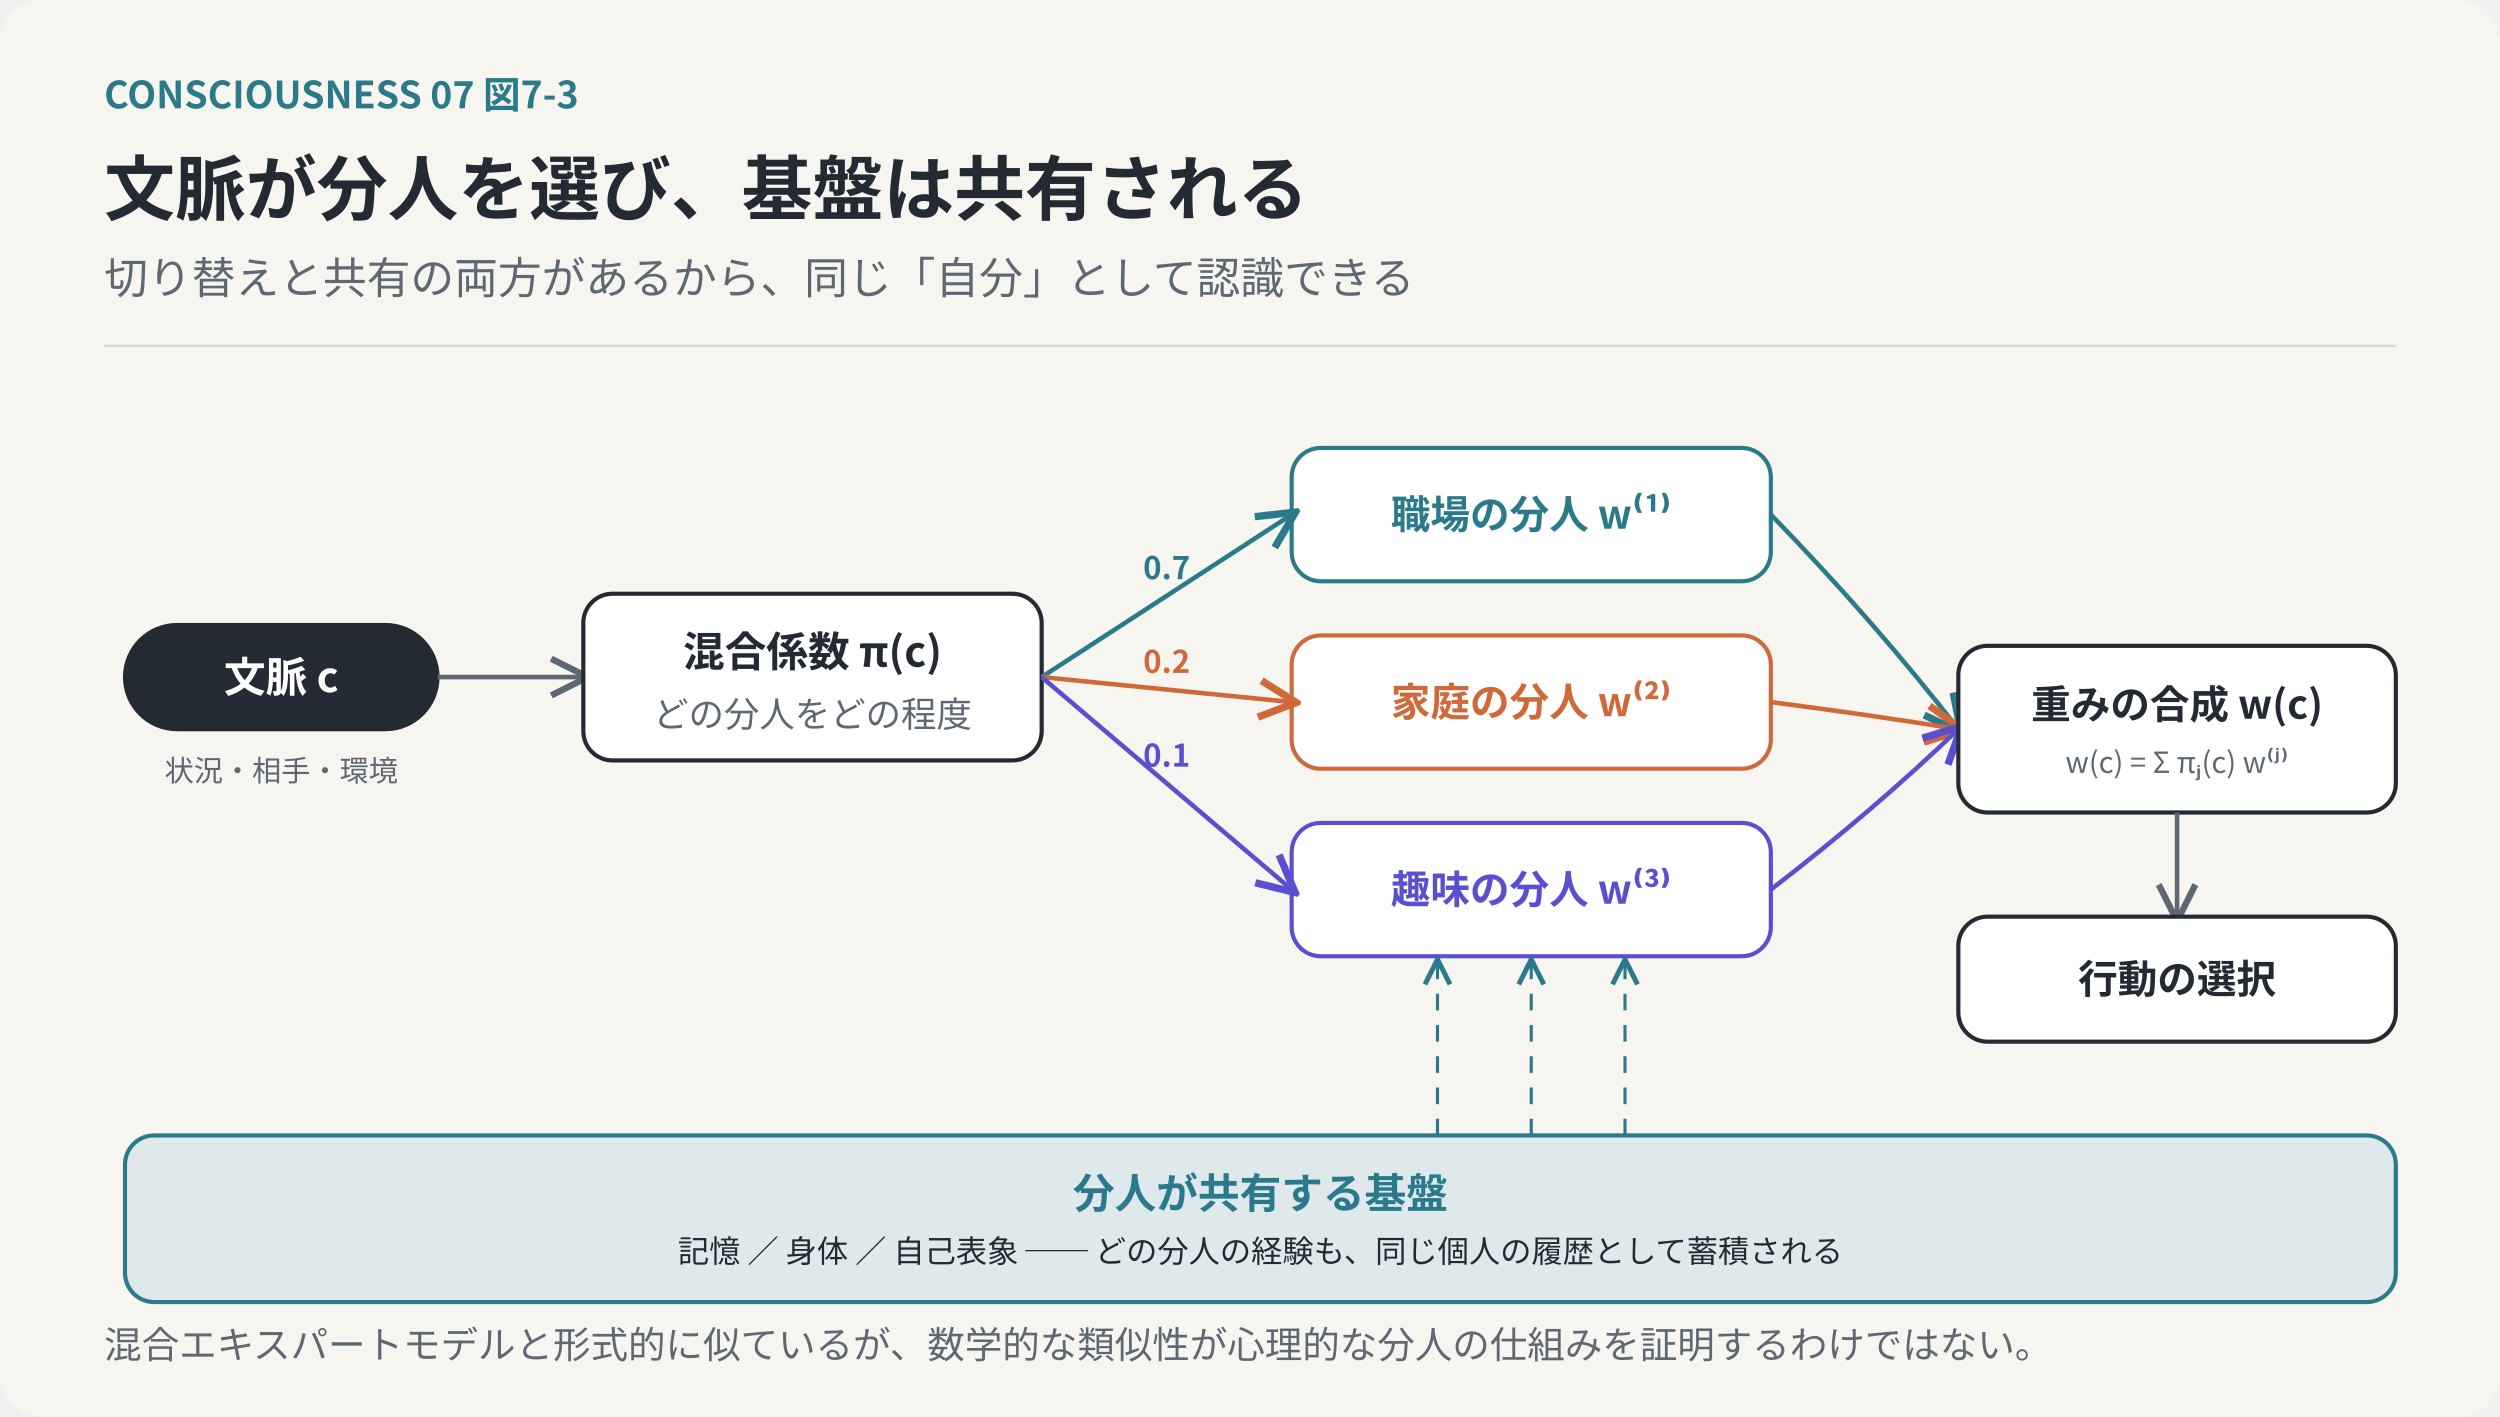
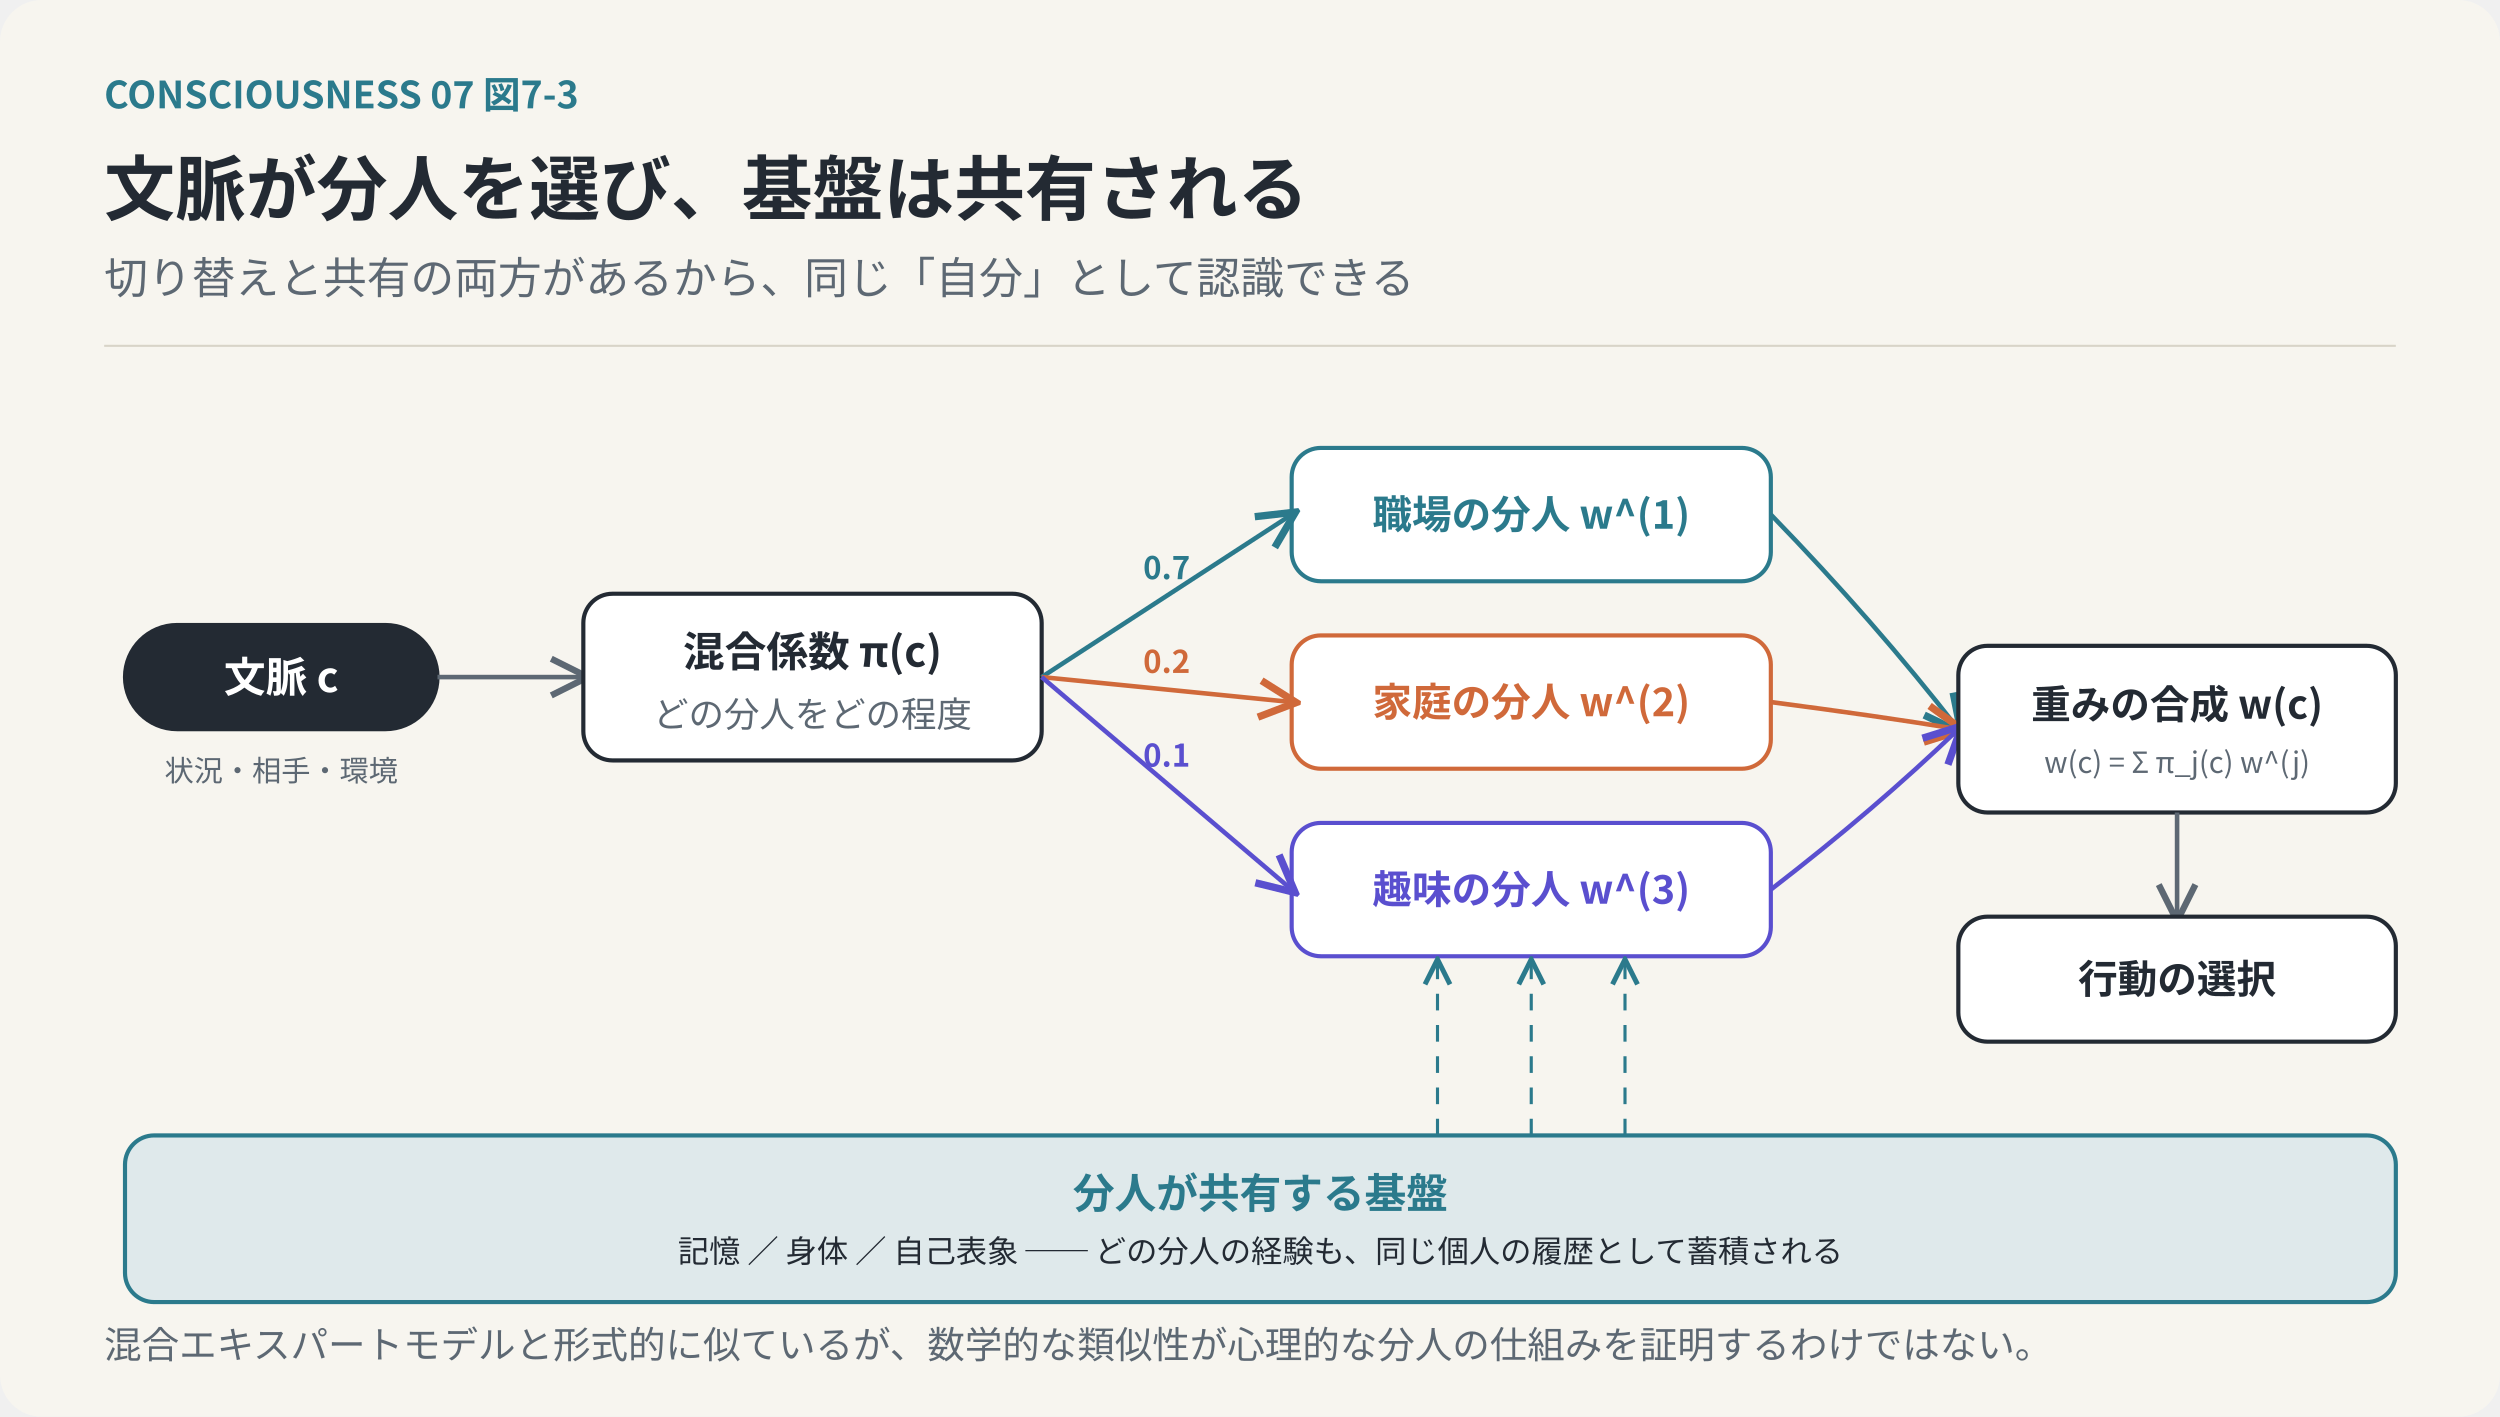
<svg xmlns="http://www.w3.org/2000/svg" width="1200" height="680" viewBox="0 0 1200 680" role="img" aria-labelledby="title desc">
  <defs>
    <marker id="arrow" markerWidth="10" markerHeight="10" refX="8" refY="5" orient="auto-start-reverse">
      <path d="M1,1 L9,5 L1,9" fill="none" stroke="#5d6873" stroke-width="1.4" />
    </marker>
    <marker id="arrow-teal" markerWidth="10" markerHeight="10" refX="8" refY="5" orient="auto-start-reverse">
      <path d="M1,1 L9,5 L1,9" fill="none" stroke="#2b7a8c" stroke-width="1.6" />
    </marker>
    <marker id="arrow-terra" markerWidth="10" markerHeight="10" refX="8" refY="5" orient="auto-start-reverse">
      <path d="M1,1 L9,5 L1,9" fill="none" stroke="#d0693a" stroke-width="1.6" />
    </marker>
    <marker id="arrow-indigo" markerWidth="10" markerHeight="10" refX="8" refY="5" orient="auto-start-reverse">
      <path d="M1,1 L9,5 L1,9" fill="none" stroke="#5a4fcf" stroke-width="1.6" />
    </marker>
    <marker id="arrow-ink" markerWidth="10" markerHeight="10" refX="8" refY="5" orient="auto-start-reverse">
      <path d="M1,1 L9,5 L1,9" fill="none" stroke="#232a33" stroke-width="1.6" />
    </marker>
  </defs>
  <rect width="1200" height="680" rx="20" fill="#f7f5ef" />
  <g font-family="system-ui, -apple-system, &quot;Hiragino Kaku Gothic ProN&quot;, &quot;Noto Sans CJK JP&quot;, Meiryo, sans-serif">
    <text x="50.0" y="52.0" fill="#2b7a8c" font-size="18" text-anchor="start" font-weight="700">CONSCIOUSNESS     07     図7-3</text>
    <text x="50.0" y="103.0" fill="#232a33" font-size="34" text-anchor="start" font-weight="700">文脈が分人を選び、基盤は共有される</text>
    <text x="50.0" y="141.0" fill="#5d6873" font-size="21" text-anchor="start" font-weight="400">切り替えと共有の両方があるから、同じ「自分」として認識できる</text>
    <line x1="50.0" y1="166.0" x2="1150.0" y2="166.0" stroke="#d8d4c8" stroke-width="1" />
    <rect x="60.0" y="300.0" width="150.0" height="50.0" rx="25.0" fill="#232a33" stroke="#232a33" stroke-width="2" />
    <text x="135.0" y="332.2" fill="#ffffff" font-size="20" text-anchor="middle" font-weight="700">文脈 c</text>
    <text x="135.0" y="375.0" fill="#5d6873" font-size="14" text-anchor="middle" font-weight="400">状況・相手・環境</text>
    <line x1="210.0" y1="325.0" x2="280.0" y2="325.0" stroke="#5d6873" stroke-width="2.2" marker-end="url(#arrow)" />
    <rect x="280.0" y="285.0" width="220.0" height="80.0" rx="14" fill="#ffffff" stroke="#232a33" stroke-width="2" />
    <text x="390.0" y="320.0" fill="#232a33" font-size="20" text-anchor="middle" font-weight="700">混合係数 π(c)</text>
    <text x="390.0" y="349.0" fill="#5d6873" font-size="17" text-anchor="middle" font-weight="400">どの分人をどの程度</text>
    <rect x="620.0" y="215.0" width="230.0" height="64.0" rx="14" fill="#ffffff" stroke="#2b7a8c" stroke-width="2" />
-     <text x="735.0" y="253.8" fill="#2b7a8c" font-size="19" text-anchor="middle" font-weight="700">職場の分人 w⁽¹⁾</text>
+     <text x="735.0" y="253.8" fill="#2b7a8c" font-size="19" text-anchor="middle" font-weight="700">職場の分人 w^(1)</text>
    <path d="M500.0,325.0 Q560.0,286.0 620.0,247.0" fill="none" stroke="#2b7a8c" stroke-width="2.2" marker-end="url(#arrow-teal)" />
    <text x="560.0" y="278.0" fill="#2b7a8c" font-size="15" text-anchor="middle" font-weight="700">0.7</text>
    <path d="M850.0,247.0 Q900.0,298.5 940.0,350.0" fill="none" stroke="#2b7a8c" stroke-width="2.2" marker-end="url(#arrow-teal)" />
    <rect x="620.0" y="305.0" width="230.0" height="64.0" rx="14" fill="#ffffff" stroke="#d0693a" stroke-width="2" />
-     <text x="735.0" y="343.8" fill="#d0693a" font-size="19" text-anchor="middle" font-weight="700">家庭の分人 w⁽²⁾</text>
+     <text x="735.0" y="343.8" fill="#d0693a" font-size="19" text-anchor="middle" font-weight="700">家庭の分人 w^(2)</text>
    <path d="M500.0,325.0 Q560.0,331.0 620.0,337.0" fill="none" stroke="#d0693a" stroke-width="2.2" marker-end="url(#arrow-terra)" />
    <text x="560.0" y="323.0" fill="#d0693a" font-size="15" text-anchor="middle" font-weight="700">0.2</text>
    <path d="M850.0,337.0 Q900.0,343.5 940.0,350.0" fill="none" stroke="#d0693a" stroke-width="2.2" marker-end="url(#arrow-terra)" />
    <rect x="620.0" y="395.0" width="230.0" height="64.0" rx="14" fill="#ffffff" stroke="#5a4fcf" stroke-width="2" />
-     <text x="735.0" y="433.8" fill="#5a4fcf" font-size="19" text-anchor="middle" font-weight="700">趣味の分人 w⁽³⁾</text>
+     <text x="735.0" y="433.8" fill="#5a4fcf" font-size="19" text-anchor="middle" font-weight="700">趣味の分人 w^(3)</text>
    <path d="M500.0,325.0 Q560.0,376.0 620.0,427.0" fill="none" stroke="#5a4fcf" stroke-width="2.2" marker-end="url(#arrow-indigo)" />
    <text x="560.0" y="368.0" fill="#5a4fcf" font-size="15" text-anchor="middle" font-weight="700">0.1</text>
    <path d="M850.0,427.0 Q900.0,388.5 940.0,350.0" fill="none" stroke="#5a4fcf" stroke-width="2.2" marker-end="url(#arrow-indigo)" />
    <rect x="940.0" y="310.0" width="210.0" height="80.0" rx="14" fill="#ffffff" stroke="#232a33" stroke-width="2" />
    <text x="1045.0" y="345.0" fill="#232a33" font-size="19" text-anchor="middle" font-weight="700">重みの合成 w(c)</text>
-     <text x="1045.0" y="371.0" fill="#5d6873" font-size="14" text-anchor="middle" font-weight="400">w(c) = Σ πⱼ(c) w⁽ʲ⁾</text>
+     <text x="1045.0" y="371.0" fill="#5d6873" font-size="14" text-anchor="middle" font-weight="400">w(c) = Σ π_j(c) w^(j)</text>
    <line x1="1045.0" y1="390.0" x2="1045.0" y2="440.0" stroke="#5d6873" stroke-width="2.2" marker-end="url(#arrow)" />
    <rect x="940.0" y="440.0" width="210.0" height="60.0" rx="14" fill="#ffffff" stroke="#232a33" stroke-width="2" />
    <text x="1045.0" y="476.8" fill="#232a33" font-size="19" text-anchor="middle" font-weight="700">行動の選択</text>
    <rect x="60.0" y="545.0" width="1090.0" height="80.0" rx="14" fill="#dfe9eb" stroke="#2b7a8c" stroke-width="2" />
    <text x="605.0" y="580.0" fill="#2b7a8c" font-size="20" text-anchor="middle" font-weight="700">分人が共有する基盤</text>
    <text x="605.0" y="606.0" fill="#232a33" font-size="15" text-anchor="middle" font-weight="400">記憶 ／ 身体 ／ 自己表象 ── どの分人の経験も、同じ個人の履歴として蓄積される</text>
    <line x1="690.0" y1="545.0" x2="690.0" y2="462.0" stroke="#2b7a8c" stroke-width="1.5" marker-end="url(#arrow-teal)" stroke-dasharray="8 7" />
    <line x1="735.0" y1="545.0" x2="735.0" y2="462.0" stroke="#2b7a8c" stroke-width="1.5" marker-end="url(#arrow-teal)" stroke-dasharray="8 7" />
    <line x1="780.0" y1="545.0" x2="780.0" y2="462.0" stroke="#2b7a8c" stroke-width="1.5" marker-end="url(#arrow-teal)" stroke-dasharray="8 7" />
    <text x="50.0" y="652.0" fill="#5d6873" font-size="18" text-anchor="start" font-weight="400">混合エキスパートモデルと形式的に似ているが、数学的な類似性が心理的な分人の仕組みを証明するわけではない。</text>
  </g>
</svg>
